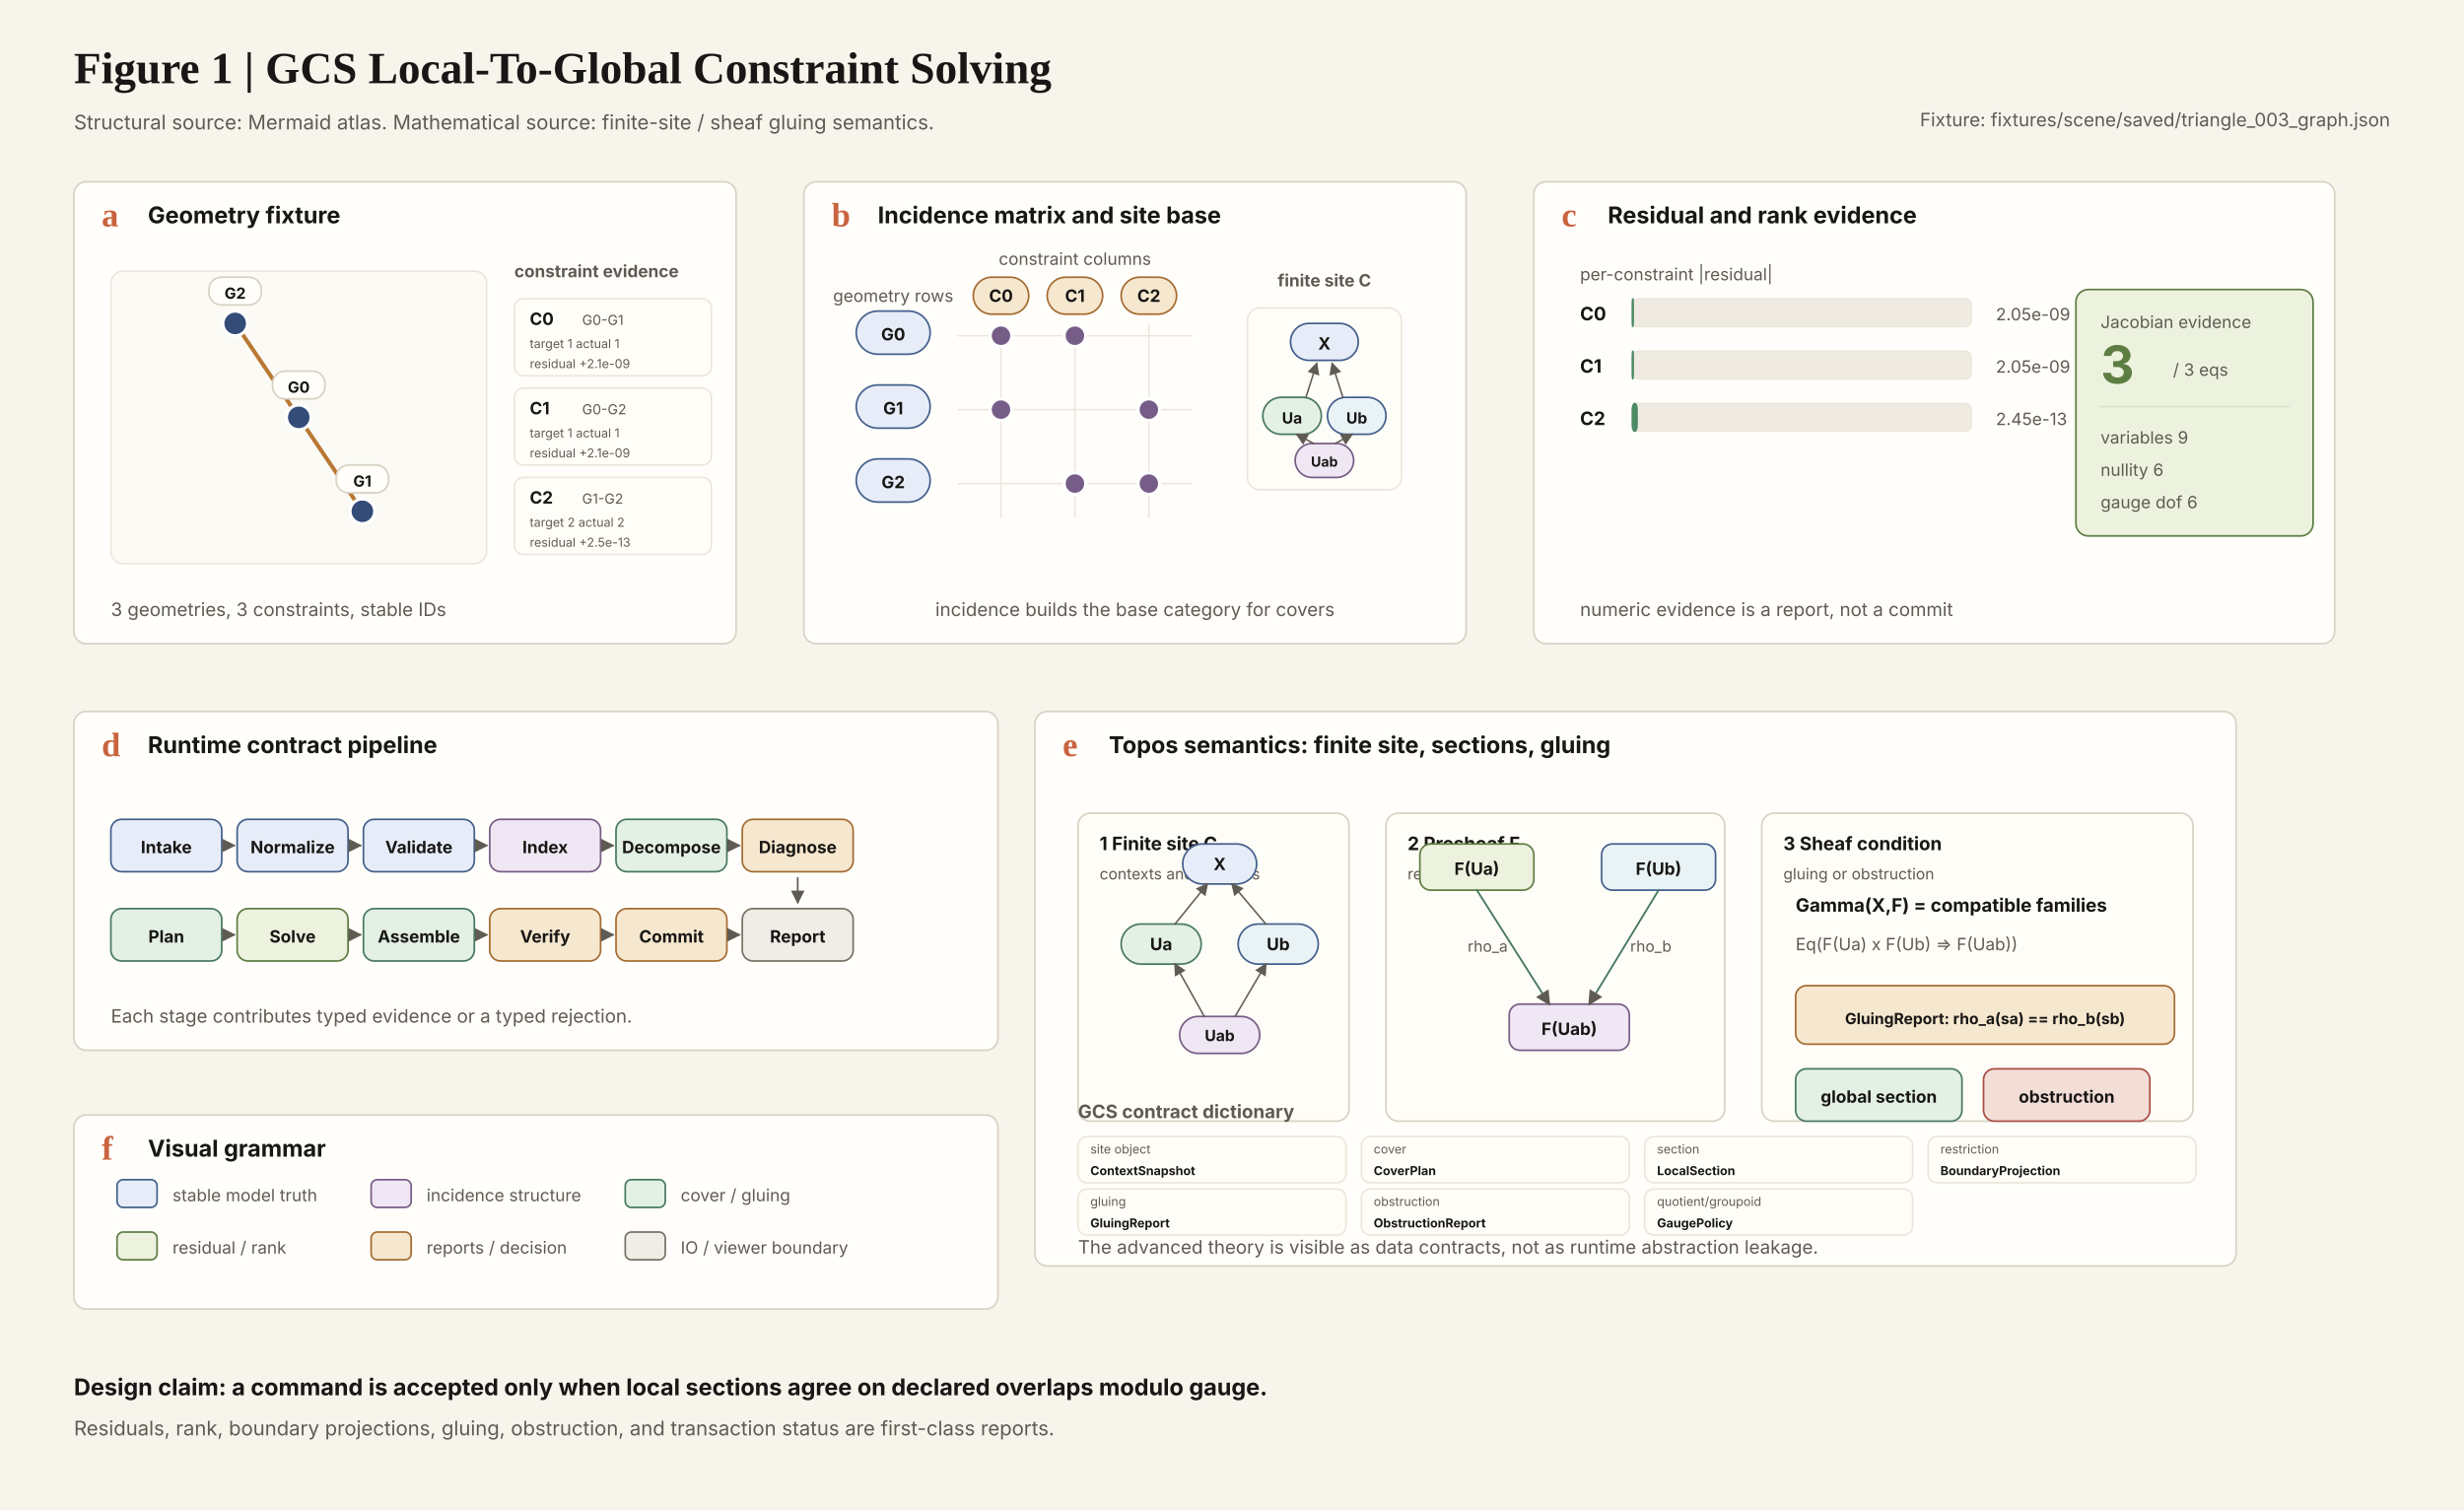
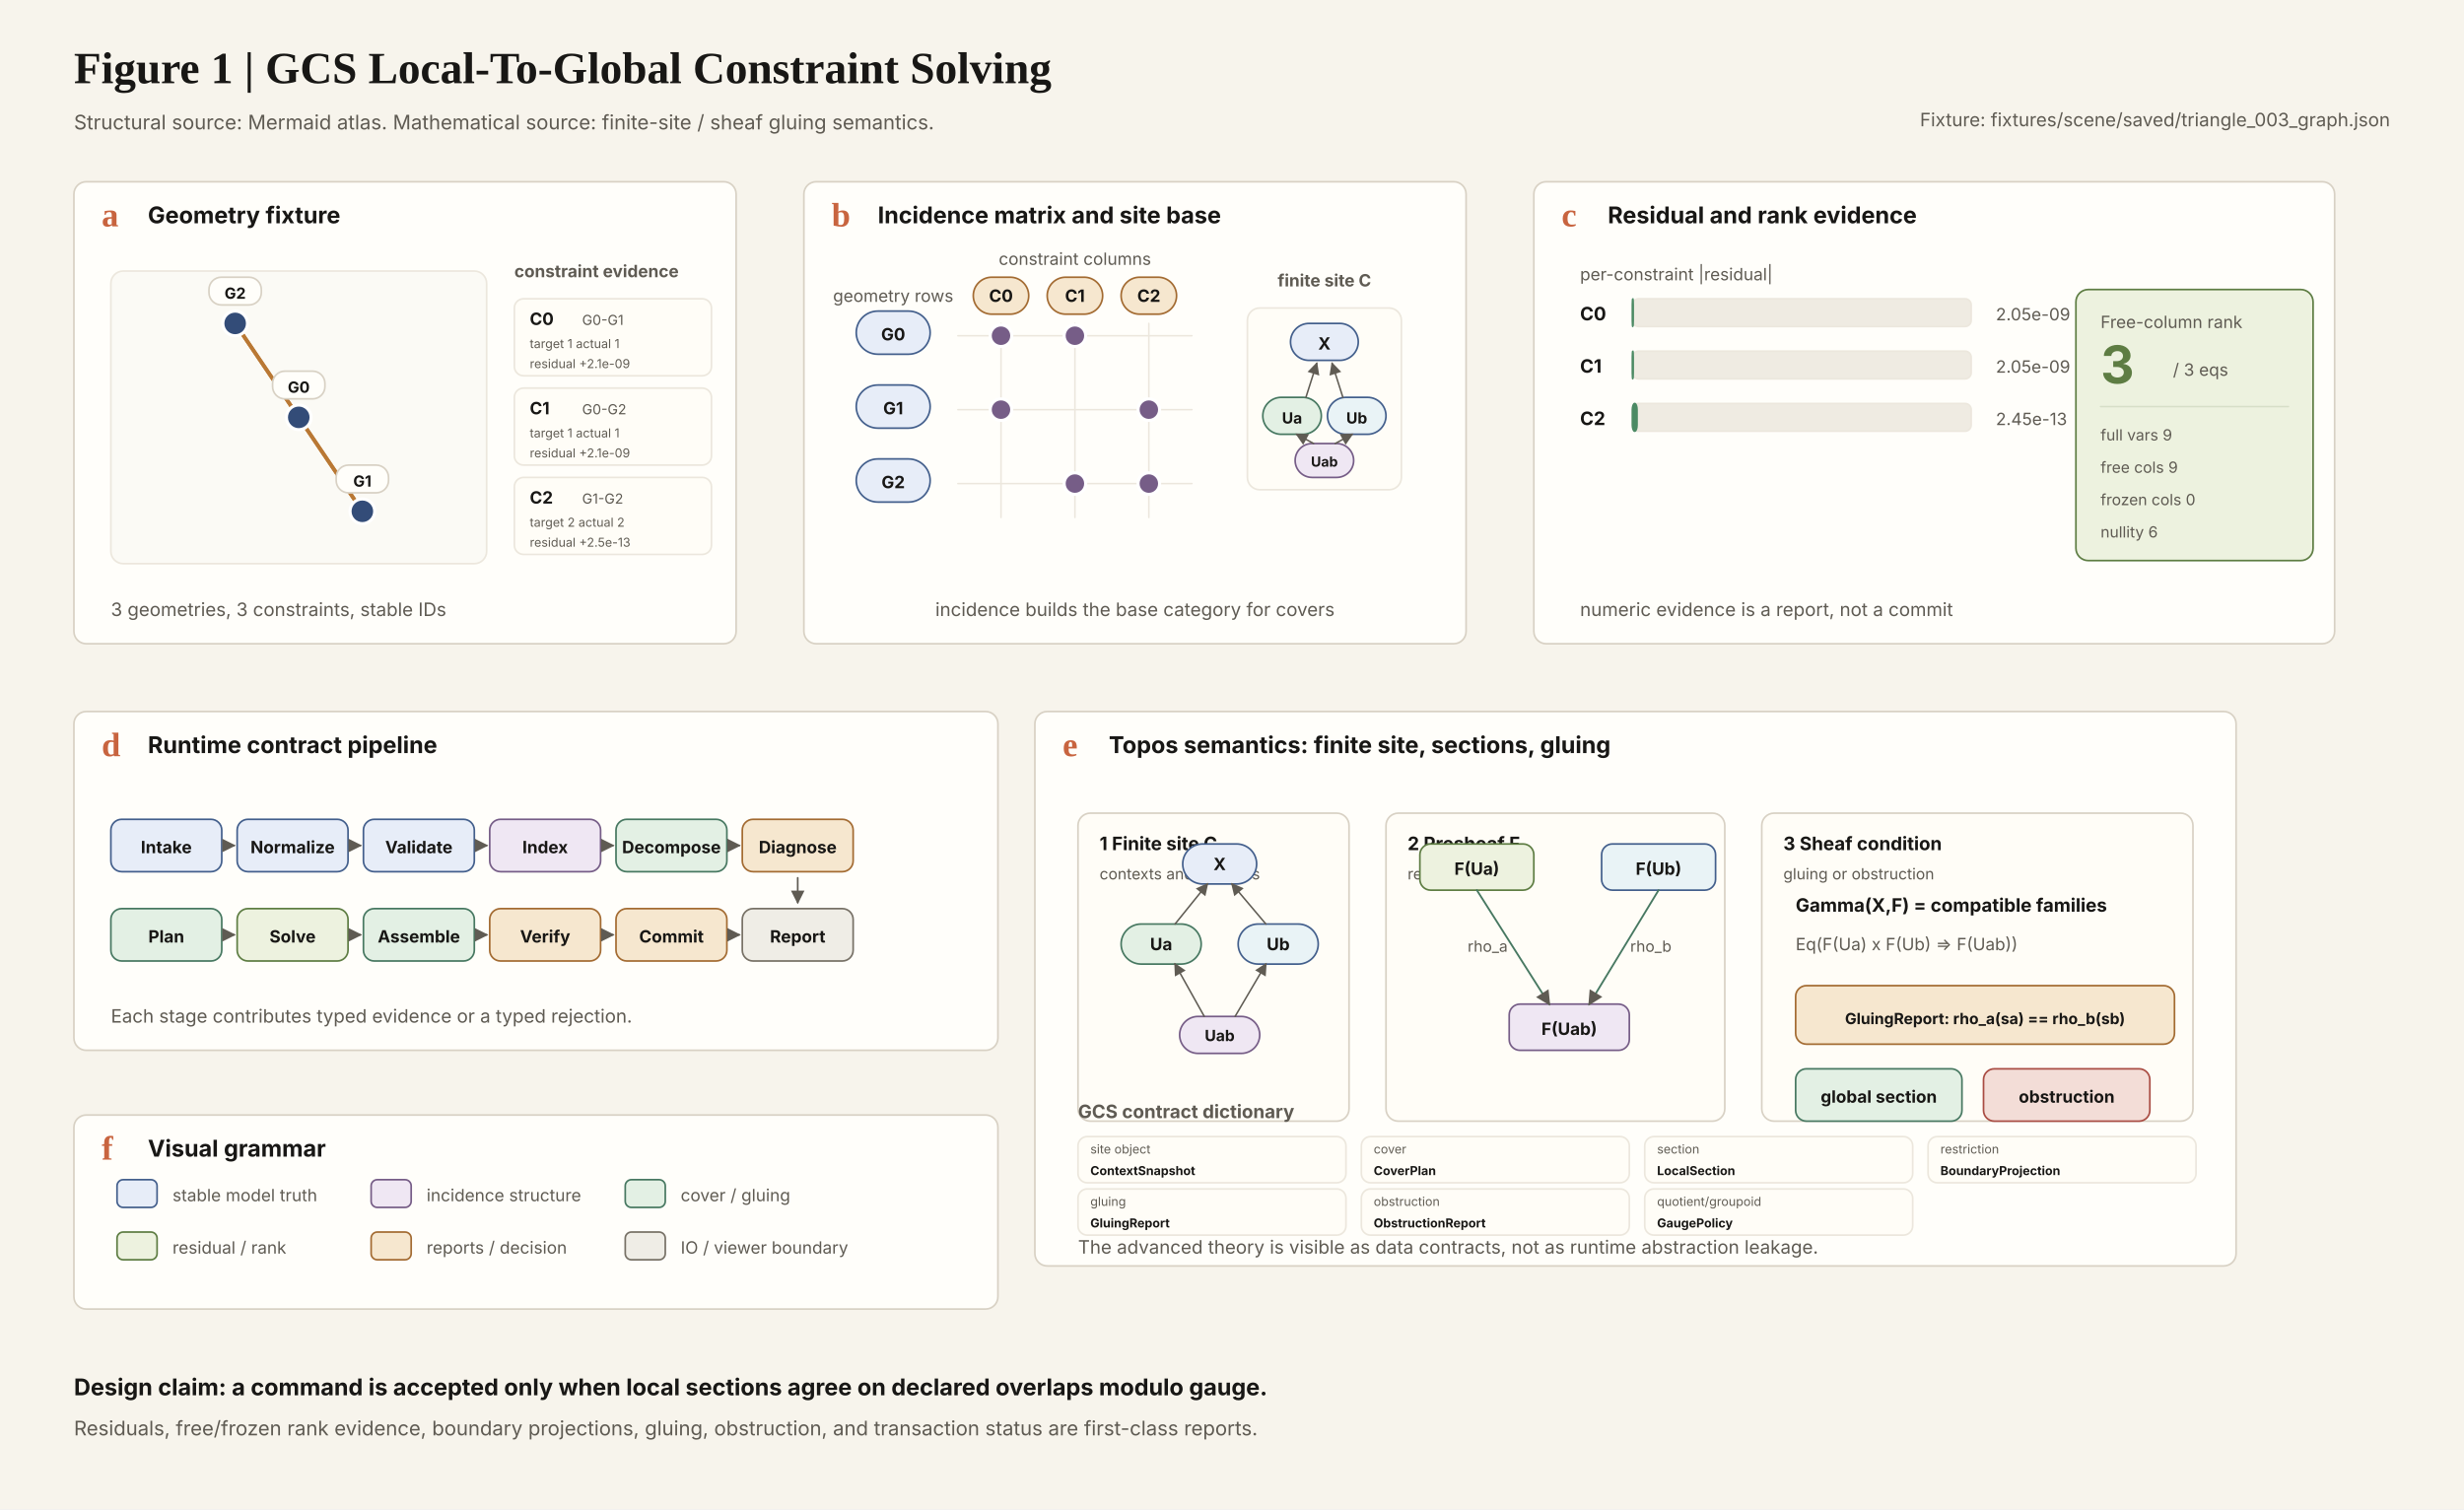
<svg xmlns="http://www.w3.org/2000/svg" width="1600" height="980" viewBox="0 0 1600 980" role="img" aria-labelledby="title">
  <defs>
    <marker id="arrow" markerWidth="8" markerHeight="8" refX="7" refY="4" orient="auto" markerUnits="strokeWidth">
      <path d="M0,0 L8,4 L0,8 Z" fill="#5f5b53" />
    </marker>
  </defs>
  <rect id="figure1-background" x="0" y="0" width="1600" height="980" fill="#f7f4ec" />
  <text x="48.0" y="54.0" font-family="Anthropic Serif, Georgia, Cambria, Times New Roman, serif" font-size="29" font-weight="650" fill="#181715" text-anchor="start">Figure 1 | GCS Local-To-Global Constraint Solving</text>
  <text x="48.0" y="84.0" font-family="Anthropic Sans, Inter, Segoe UI, Arial, sans-serif" font-size="13" font-weight="400" fill="#5f5b53" text-anchor="start">Structural source: Mermaid atlas. Mathematical source: finite-site / sheaf gluing semantics.</text>
  <text x="1552.0" y="82.0" font-family="Anthropic Sans, Inter, Segoe UI, Arial, sans-serif" font-size="12" font-weight="400" fill="#5f5b53" text-anchor="end">Fixture: fixtures/scene/saved/triangle_003_graph.json</text>
  <g id="figure1-panel-a" data-layout-key="final.panels.geometry" transform="translate(48.0 118.0)">
    <rect id="panel-a-frame" x="0.0" y="0.0" width="430.0" height="300.0" rx="8.0" fill="#fffefa" stroke="#d8d1c4" stroke-width="1.1" />
    <text x="18.0" y="29.0" font-family="Anthropic Serif, Georgia, Cambria, Times New Roman, serif" font-size="22" font-weight="700" fill="#c8643f" text-anchor="start">a</text>
    <text x="48.0" y="27.0" font-family="Anthropic Sans, Inter, Segoe UI, Arial, sans-serif" font-size="15" font-weight="650" fill="#181715" text-anchor="start">Geometry fixture</text>
    <rect id="panel-a-geometry-plot" data-layout-key="panels.geometry.plot" x="24.0" y="58.0" width="244.0" height="190.0" rx="8.0" fill="#fbfaf5" stroke="#ece7dd" stroke-width="1.1" />
    <line x1="146.0" y1="153.0" x2="187.3" y2="214.0" stroke="#b97834" stroke-width="2.4" stroke-linecap="round" />
    <line x1="146.0" y1="153.0" x2="104.7" y2="92.0" stroke="#b97834" stroke-width="2.4" stroke-linecap="round" />
    <line x1="187.3" y1="214.0" x2="104.7" y2="92.0" stroke="#b97834" stroke-width="2.4" stroke-linecap="round" />
    <circle cx="146.0" cy="153.0" r="8.0" fill="#334c78" stroke="#ffffff" stroke-width="2" />
    <rect x="129.0" y="123.0" width="34.0" height="18.0" rx="8.0" fill="#fffefa" stroke="#d8d1c4" stroke-width="1.1" />
    <text x="146.0" y="137.0" font-family="Anthropic Sans, Inter, Segoe UI, Arial, sans-serif" font-size="10" font-weight="650" fill="#181715" text-anchor="middle">G0</text>
    <circle cx="187.3" cy="214.0" r="8.0" fill="#334c78" stroke="#ffffff" stroke-width="2" />
    <rect x="170.3" y="184.0" width="34.0" height="18.0" rx="8.0" fill="#fffefa" stroke="#d8d1c4" stroke-width="1.1" />
    <text x="187.3" y="198.0" font-family="Anthropic Sans, Inter, Segoe UI, Arial, sans-serif" font-size="10" font-weight="650" fill="#181715" text-anchor="middle">G1</text>
    <circle cx="104.7" cy="92.0" r="8.0" fill="#334c78" stroke="#ffffff" stroke-width="2" />
    <rect x="87.7" y="62.0" width="34.0" height="18.0" rx="8.0" fill="#fffefa" stroke="#d8d1c4" stroke-width="1.1" />
    <text x="104.7" y="76.0" font-family="Anthropic Sans, Inter, Segoe UI, Arial, sans-serif" font-size="10" font-weight="650" fill="#181715" text-anchor="middle">G2</text>
    <text x="286.0" y="62.0" font-family="Anthropic Sans, Inter, Segoe UI, Arial, sans-serif" font-size="11" font-weight="650" fill="#5f5b53" text-anchor="start">constraint evidence</text>
    <rect id="panel-a-evidence-card-0" data-layout-key="panels.geometry.evidence_card" x="286.0" y="76.0" width="128.0" height="50.0" rx="6.0" fill="#fffdf7" stroke="#ece7dd" stroke-width="1.1" />
    <text x="296.0" y="93.0" font-family="Anthropic Sans, Inter, Segoe UI, Arial, sans-serif" font-size="11" font-weight="650" fill="#181715" text-anchor="start">C0</text>
    <text x="330.0" y="93.0" font-family="Anthropic Sans, Inter, Segoe UI, Arial, sans-serif" font-size="9" font-weight="400" fill="#5f5b53" text-anchor="start">G0-G1</text>
    <text x="296.0" y="108.0" font-family="Anthropic Sans, Inter, Segoe UI, Arial, sans-serif" font-size="8" font-weight="400" fill="#5f5b53" text-anchor="start">target 1  actual 1</text>
    <text x="296.0" y="121.0" font-family="Anthropic Sans, Inter, Segoe UI, Arial, sans-serif" font-size="8" font-weight="400" fill="#5f5b53" text-anchor="start">residual +2.1e-09</text>
    <rect id="panel-a-evidence-card-1" x="286.0" y="134.0" width="128.0" height="50.0" rx="6.0" fill="#fffdf7" stroke="#ece7dd" stroke-width="1.1" />
    <text x="296.0" y="151.0" font-family="Anthropic Sans, Inter, Segoe UI, Arial, sans-serif" font-size="11" font-weight="650" fill="#181715" text-anchor="start">C1</text>
    <text x="330.0" y="151.0" font-family="Anthropic Sans, Inter, Segoe UI, Arial, sans-serif" font-size="9" font-weight="400" fill="#5f5b53" text-anchor="start">G0-G2</text>
    <text x="296.0" y="166.0" font-family="Anthropic Sans, Inter, Segoe UI, Arial, sans-serif" font-size="8" font-weight="400" fill="#5f5b53" text-anchor="start">target 1  actual 1</text>
    <text x="296.0" y="179.0" font-family="Anthropic Sans, Inter, Segoe UI, Arial, sans-serif" font-size="8" font-weight="400" fill="#5f5b53" text-anchor="start">residual +2.1e-09</text>
    <rect id="panel-a-evidence-card-2" x="286.0" y="192.0" width="128.0" height="50.0" rx="6.0" fill="#fffdf7" stroke="#ece7dd" stroke-width="1.1" />
    <text x="296.0" y="209.0" font-family="Anthropic Sans, Inter, Segoe UI, Arial, sans-serif" font-size="11" font-weight="650" fill="#181715" text-anchor="start">C2</text>
    <text x="330.0" y="209.0" font-family="Anthropic Sans, Inter, Segoe UI, Arial, sans-serif" font-size="9" font-weight="400" fill="#5f5b53" text-anchor="start">G1-G2</text>
    <text x="296.0" y="224.0" font-family="Anthropic Sans, Inter, Segoe UI, Arial, sans-serif" font-size="8" font-weight="400" fill="#5f5b53" text-anchor="start">target 2  actual 2</text>
    <text x="296.0" y="237.0" font-family="Anthropic Sans, Inter, Segoe UI, Arial, sans-serif" font-size="8" font-weight="400" fill="#5f5b53" text-anchor="start">residual +2.5e-13</text>
    <text x="24.0" y="282.0" font-family="Anthropic Sans, Inter, Segoe UI, Arial, sans-serif" font-size="12" font-weight="400" fill="#5f5b53" text-anchor="start">3 geometries, 3 constraints, stable IDs</text>
  </g>
  <g id="figure1-panel-b" data-layout-key="final.panels.incidence" transform="translate(522.0 118.0)">
    <rect id="panel-b-frame" x="0.0" y="0.0" width="430.0" height="300.0" rx="8.0" fill="#fffefa" stroke="#d8d1c4" stroke-width="1.1" />
    <text x="18.0" y="29.0" font-family="Anthropic Serif, Georgia, Cambria, Times New Roman, serif" font-size="22" font-weight="700" fill="#c8643f" text-anchor="start">b</text>
    <text x="48.0" y="27.0" font-family="Anthropic Sans, Inter, Segoe UI, Arial, sans-serif" font-size="15" font-weight="650" fill="#181715" text-anchor="start">Incidence matrix and site base</text>
    <text x="176.0" y="54.0" font-family="Anthropic Sans, Inter, Segoe UI, Arial, sans-serif" font-size="11" font-weight="400" fill="#5f5b53" text-anchor="middle">constraint columns</text>
    <text x="58.0" y="78.0" font-family="Anthropic Sans, Inter, Segoe UI, Arial, sans-serif" font-size="11" font-weight="400" fill="#5f5b53" text-anchor="middle">geometry rows</text>
    <rect x="110.0" y="62.0" width="36.0" height="24.0" rx="12.0" fill="#f6e7cf" stroke="#a36b32" stroke-width="1.1" />
    <text x="128.0" y="78.0" font-family="Anthropic Sans, Inter, Segoe UI, Arial, sans-serif" font-size="11" font-weight="650" fill="#181715" text-anchor="middle">C0</text>
    <rect x="158.0" y="62.0" width="36.0" height="24.0" rx="12.0" fill="#f6e7cf" stroke="#a36b32" stroke-width="1.1" />
    <text x="176.0" y="78.0" font-family="Anthropic Sans, Inter, Segoe UI, Arial, sans-serif" font-size="11" font-weight="650" fill="#181715" text-anchor="middle">C1</text>
    <rect x="206.0" y="62.0" width="36.0" height="24.0" rx="12.0" fill="#f6e7cf" stroke="#a36b32" stroke-width="1.1" />
    <text x="224.0" y="78.0" font-family="Anthropic Sans, Inter, Segoe UI, Arial, sans-serif" font-size="11" font-weight="650" fill="#181715" text-anchor="middle">C2</text>
    <rect x="34.0" y="84.0" width="48.0" height="28.0" rx="14.0" fill="#e7edf8" stroke="#435f8c" stroke-width="1.1" />
    <text x="58.0" y="103.0" font-family="Anthropic Sans, Inter, Segoe UI, Arial, sans-serif" font-size="11" font-weight="650" fill="#181715" text-anchor="middle">G0</text>
    <line x1="100.0" y1="100.0" x2="252.0" y2="100.0" stroke="#ece7dd" stroke-width="1.0" stroke-linecap="round" />
    <rect x="34.0" y="132.0" width="48.0" height="28.0" rx="14.0" fill="#e7edf8" stroke="#435f8c" stroke-width="1.1" />
    <text x="58.0" y="151.0" font-family="Anthropic Sans, Inter, Segoe UI, Arial, sans-serif" font-size="11" font-weight="650" fill="#181715" text-anchor="middle">G1</text>
    <line x1="100.0" y1="148.0" x2="252.0" y2="148.0" stroke="#ece7dd" stroke-width="1.0" stroke-linecap="round" />
    <rect x="34.0" y="180.0" width="48.0" height="28.0" rx="14.0" fill="#e7edf8" stroke="#435f8c" stroke-width="1.1" />
    <text x="58.0" y="199.0" font-family="Anthropic Sans, Inter, Segoe UI, Arial, sans-serif" font-size="11" font-weight="650" fill="#181715" text-anchor="middle">G2</text>
    <line x1="100.0" y1="196.0" x2="252.0" y2="196.0" stroke="#ece7dd" stroke-width="1.0" stroke-linecap="round" />
    <line x1="128.0" y1="92.0" x2="128.0" y2="218.0" stroke="#ece7dd" stroke-width="1.0" stroke-linecap="round" />
    <circle cx="128.0" cy="100.0" r="7.0" fill="#765d87" stroke="#ffffff" stroke-width="2" />
    <circle cx="128.0" cy="148.0" r="7.0" fill="#765d87" stroke="#ffffff" stroke-width="2" />
    <line x1="176.0" y1="92.0" x2="176.0" y2="218.0" stroke="#ece7dd" stroke-width="1.0" stroke-linecap="round" />
    <circle cx="176.0" cy="100.0" r="7.0" fill="#765d87" stroke="#ffffff" stroke-width="2" />
    <circle cx="176.0" cy="196.0" r="7.0" fill="#765d87" stroke="#ffffff" stroke-width="2" />
    <line x1="224.0" y1="92.0" x2="224.0" y2="218.0" stroke="#ece7dd" stroke-width="1.0" stroke-linecap="round" />
    <circle cx="224.0" cy="148.0" r="7.0" fill="#765d87" stroke="#ffffff" stroke-width="2" />
    <circle cx="224.0" cy="196.0" r="7.0" fill="#765d87" stroke="#ffffff" stroke-width="2" />
    <text x="338.0" y="68.0" font-family="Anthropic Sans, Inter, Segoe UI, Arial, sans-serif" font-size="11" font-weight="650" fill="#5f5b53" text-anchor="middle">finite site C</text>
    <rect id="panel-b-finite-site" data-layout-key="panels.incidence.site" x="288.0" y="82.0" width="100.0" height="118.0" rx="8.0" fill="#fffdf7" stroke="#ece7dd" stroke-width="1.1" />
    <rect x="316.0" y="92.0" width="44.0" height="24.0" rx="12.0" fill="#e7edf8" stroke="#435f8c" stroke-width="1.1" />
    <text x="338.0" y="109.0" font-family="Anthropic Sans, Inter, Segoe UI, Arial, sans-serif" font-size="11" font-weight="650" fill="#181715" text-anchor="middle">X</text>
    <rect x="298.0" y="140.0" width="38.0" height="24.0" rx="12.0" fill="#e3f0e4" stroke="#477861" stroke-width="1.1" />
    <text x="317.0" y="157.0" font-family="Anthropic Sans, Inter, Segoe UI, Arial, sans-serif" font-size="10" font-weight="650" fill="#181715" text-anchor="middle">Ua</text>
    <rect x="340.0" y="140.0" width="38.0" height="24.0" rx="12.0" fill="#e9f3f6" stroke="#435f8c" stroke-width="1.1" />
    <text x="359.0" y="157.0" font-family="Anthropic Sans, Inter, Segoe UI, Arial, sans-serif" font-size="10" font-weight="650" fill="#181715" text-anchor="middle">Ub</text>
    <rect x="319.0" y="170.0" width="38.0" height="22.0" rx="11.0" fill="#efe7f3" stroke="#765d87" stroke-width="1.1" />
    <text x="338.0" y="185.0" font-family="Anthropic Sans, Inter, Segoe UI, Arial, sans-serif" font-size="9" font-weight="650" fill="#181715" text-anchor="middle">Uab</text>
    <line x1="326.0" y1="140.0" x2="333.0" y2="118.0" stroke="#5f5b53" stroke-width="1.0" stroke-linecap="round" marker-end="url(#arrow)" />
    <line x1="350.0" y1="140.0" x2="343.0" y2="118.0" stroke="#5f5b53" stroke-width="1.0" stroke-linecap="round" marker-end="url(#arrow)" />
    <line x1="331.0" y1="170.0" x2="320.0" y2="164.0" stroke="#5f5b53" stroke-width="1.0" stroke-linecap="round" marker-end="url(#arrow)" />
    <line x1="345.0" y1="170.0" x2="356.0" y2="164.0" stroke="#5f5b53" stroke-width="1.0" stroke-linecap="round" marker-end="url(#arrow)" />
    <text x="215.0" y="282.0" font-family="Anthropic Sans, Inter, Segoe UI, Arial, sans-serif" font-size="12" font-weight="400" fill="#5f5b53" text-anchor="middle">incidence builds the base category for covers</text>
  </g>
  <g id="figure1-panel-c" data-layout-key="final.panels.evidence" transform="translate(996.0 118.0)">
    <rect id="panel-c-frame" x="0.0" y="0.0" width="520.0" height="300.0" rx="8.0" fill="#fffefa" stroke="#d8d1c4" stroke-width="1.1" />
    <text x="18.0" y="29.0" font-family="Anthropic Serif, Georgia, Cambria, Times New Roman, serif" font-size="22" font-weight="700" fill="#c8643f" text-anchor="start">c</text>
    <text x="48.0" y="27.0" font-family="Anthropic Sans, Inter, Segoe UI, Arial, sans-serif" font-size="15" font-weight="650" fill="#181715" text-anchor="start">Residual and rank evidence</text>
    <text x="30.0" y="64.0" font-family="Anthropic Sans, Inter, Segoe UI, Arial, sans-serif" font-size="11" font-weight="400" fill="#5f5b53" text-anchor="start">per-constraint |residual|</text>
    <text x="30.0" y="90.0" font-family="Anthropic Sans, Inter, Segoe UI, Arial, sans-serif" font-size="12" font-weight="650" fill="#181715" text-anchor="start">C0</text>
    <rect id="panel-c-residual-track-0" x="64.0" y="76.0" width="220.0" height="18.0" rx="4.0" fill="#efebe2" stroke="#ece7dd" stroke-width="1.1" />
    <rect x="64.0" y="76.0" width="0.5" height="18.0" rx="4.0" fill="#4b8a64" stroke="#4b8a64" stroke-width="1.1" />
    <text x="300.0" y="90.0" font-family="Anthropic Sans, Inter, Segoe UI, Arial, sans-serif" font-size="11" font-weight="400" fill="#5f5b53" text-anchor="start">2.05e-09</text>
    <text x="30.0" y="124.0" font-family="Anthropic Sans, Inter, Segoe UI, Arial, sans-serif" font-size="12" font-weight="650" fill="#181715" text-anchor="start">C1</text>
    <rect id="panel-c-residual-track-1" x="64.0" y="110.0" width="220.0" height="18.0" rx="4.0" fill="#efebe2" stroke="#ece7dd" stroke-width="1.1" />
    <rect x="64.0" y="110.0" width="0.5" height="18.0" rx="4.0" fill="#4b8a64" stroke="#4b8a64" stroke-width="1.1" />
    <text x="300.0" y="124.0" font-family="Anthropic Sans, Inter, Segoe UI, Arial, sans-serif" font-size="11" font-weight="400" fill="#5f5b53" text-anchor="start">2.05e-09</text>
    <text x="30.0" y="158.0" font-family="Anthropic Sans, Inter, Segoe UI, Arial, sans-serif" font-size="12" font-weight="650" fill="#181715" text-anchor="start">C2</text>
    <rect id="panel-c-residual-track-2" x="64.0" y="144.0" width="220.0" height="18.0" rx="4.0" fill="#efebe2" stroke="#ece7dd" stroke-width="1.1" />
    <rect x="64.0" y="144.0" width="3.0" height="18.0" rx="4.0" fill="#4b8a64" stroke="#4b8a64" stroke-width="1.1" />
    <text x="300.0" y="158.0" font-family="Anthropic Sans, Inter, Segoe UI, Arial, sans-serif" font-size="11" font-weight="400" fill="#5f5b53" text-anchor="start">2.45e-13</text>
-     <rect id="panel-c-rank-card" data-layout-key="panels.evidence.rank_card" x="352.0" y="70.0" width="154.0" height="160.0" rx="8.0" fill="#edf2df" stroke="#5e7d43" stroke-width="1.1" />
-     <text x="368.0" y="95.0" font-family="Anthropic Sans, Inter, Segoe UI, Arial, sans-serif" font-size="11" font-weight="400" fill="#5f5b53" text-anchor="start">Jacobian evidence</text>
+     <rect id="panel-c-rank-card" data-layout-key="panels.evidence.rank_card" x="352.0" y="70.0" width="154.0" height="176.0" rx="8.0" fill="#edf2df" stroke="#5e7d43" stroke-width="1.1" />
+     <text x="368.0" y="95.0" font-family="Anthropic Sans, Inter, Segoe UI, Arial, sans-serif" font-size="11" font-weight="400" fill="#5f5b53" text-anchor="start">Free-column rank</text>
    <text x="368.0" y="131.0" font-family="Anthropic Sans, Inter, Segoe UI, Arial, sans-serif" font-size="34" font-weight="700" fill="#5e7d43" text-anchor="start">3</text>
    <text x="415.0" y="126.0" font-family="Anthropic Sans, Inter, Segoe UI, Arial, sans-serif" font-size="11" font-weight="400" fill="#5f5b53" text-anchor="start">/ 3 eqs</text>
    <line x1="368.0" y1="146.0" x2="490.0" y2="146.0" stroke="#d7dfc8" stroke-width="1.0" stroke-linecap="round" />
-     <text x="368.0" y="170.0" font-family="Anthropic Sans, Inter, Segoe UI, Arial, sans-serif" font-size="11" font-weight="400" fill="#5f5b53" text-anchor="start">variables 9</text>
-     <text x="368.0" y="191.0" font-family="Anthropic Sans, Inter, Segoe UI, Arial, sans-serif" font-size="11" font-weight="400" fill="#5f5b53" text-anchor="start">nullity 6</text>
-     <text x="368.0" y="212.0" font-family="Anthropic Sans, Inter, Segoe UI, Arial, sans-serif" font-size="11" font-weight="400" fill="#5f5b53" text-anchor="start">gauge dof 6</text>
+     <text x="368.0" y="168.0" font-family="Anthropic Sans, Inter, Segoe UI, Arial, sans-serif" font-size="10" font-weight="400" fill="#5f5b53" text-anchor="start">full vars 9</text>
+     <text x="368.0" y="189.0" font-family="Anthropic Sans, Inter, Segoe UI, Arial, sans-serif" font-size="10" font-weight="400" fill="#5f5b53" text-anchor="start">free cols 9</text>
+     <text x="368.0" y="210.0" font-family="Anthropic Sans, Inter, Segoe UI, Arial, sans-serif" font-size="10" font-weight="400" fill="#5f5b53" text-anchor="start">frozen cols 0</text>
+     <text x="368.0" y="231.0" font-family="Anthropic Sans, Inter, Segoe UI, Arial, sans-serif" font-size="10" font-weight="400" fill="#5f5b53" text-anchor="start">nullity 6</text>
    <text x="30.0" y="282.0" font-family="Anthropic Sans, Inter, Segoe UI, Arial, sans-serif" font-size="12" font-weight="400" fill="#5f5b53" text-anchor="start">numeric evidence is a report, not a commit</text>
  </g>
  <g id="figure1-panel-d" data-layout-key="final.panels.pipeline" transform="translate(48.0 462.0)">
    <rect id="panel-d-frame" x="0.0" y="0.0" width="600.0" height="220.0" rx="8.0" fill="#fffefa" stroke="#d8d1c4" stroke-width="1.1" />
    <text x="18.0" y="29.0" font-family="Anthropic Serif, Georgia, Cambria, Times New Roman, serif" font-size="22" font-weight="700" fill="#c8643f" text-anchor="start">d</text>
    <text x="48.0" y="27.0" font-family="Anthropic Sans, Inter, Segoe UI, Arial, sans-serif" font-size="15" font-weight="650" fill="#181715" text-anchor="start">Runtime contract pipeline</text>
    <rect x="24.0" y="70.0" width="72.0" height="34.0" rx="7.0" fill="#e7edf8" stroke="#435f8c" stroke-width="1.1" />
    <text x="60.0" y="92.0" font-family="Anthropic Sans, Inter, Segoe UI, Arial, sans-serif" font-size="11" font-weight="650" fill="#181715" text-anchor="middle">Intake</text>
    <line x1="98.0" y1="87.0" x2="104.0" y2="87.0" stroke="#5f5b53" stroke-width="1.1" stroke-linecap="round" marker-end="url(#arrow)" />
    <rect x="106.0" y="70.0" width="72.0" height="34.0" rx="7.0" fill="#e7edf8" stroke="#435f8c" stroke-width="1.1" />
    <text x="142.0" y="92.0" font-family="Anthropic Sans, Inter, Segoe UI, Arial, sans-serif" font-size="11" font-weight="650" fill="#181715" text-anchor="middle">Normalize</text>
    <line x1="180.0" y1="87.0" x2="186.0" y2="87.0" stroke="#5f5b53" stroke-width="1.1" stroke-linecap="round" marker-end="url(#arrow)" />
    <rect x="188.0" y="70.0" width="72.0" height="34.0" rx="7.0" fill="#e7edf8" stroke="#435f8c" stroke-width="1.1" />
    <text x="224.0" y="92.0" font-family="Anthropic Sans, Inter, Segoe UI, Arial, sans-serif" font-size="11" font-weight="650" fill="#181715" text-anchor="middle">Validate</text>
    <line x1="262.0" y1="87.0" x2="268.0" y2="87.0" stroke="#5f5b53" stroke-width="1.1" stroke-linecap="round" marker-end="url(#arrow)" />
    <rect x="270.0" y="70.0" width="72.0" height="34.0" rx="7.0" fill="#efe7f3" stroke="#765d87" stroke-width="1.1" />
    <text x="306.0" y="92.0" font-family="Anthropic Sans, Inter, Segoe UI, Arial, sans-serif" font-size="11" font-weight="650" fill="#181715" text-anchor="middle">Index</text>
    <line x1="344.0" y1="87.0" x2="350.0" y2="87.0" stroke="#5f5b53" stroke-width="1.1" stroke-linecap="round" marker-end="url(#arrow)" />
    <rect x="352.0" y="70.0" width="72.0" height="34.0" rx="7.0" fill="#e3f0e4" stroke="#477861" stroke-width="1.1" />
    <text x="388.0" y="92.0" font-family="Anthropic Sans, Inter, Segoe UI, Arial, sans-serif" font-size="11" font-weight="650" fill="#181715" text-anchor="middle">Decompose</text>
    <line x1="426.0" y1="87.0" x2="432.0" y2="87.0" stroke="#5f5b53" stroke-width="1.1" stroke-linecap="round" marker-end="url(#arrow)" />
    <rect x="434.0" y="70.0" width="72.0" height="34.0" rx="7.0" fill="#f6e7cf" stroke="#a36b32" stroke-width="1.1" />
    <text x="470.0" y="92.0" font-family="Anthropic Sans, Inter, Segoe UI, Arial, sans-serif" font-size="11" font-weight="650" fill="#181715" text-anchor="middle">Diagnose</text>
    <line x1="470.0" y1="108.0" x2="470.0" y2="124.0" stroke="#5f5b53" stroke-width="1.1" stroke-linecap="round" marker-end="url(#arrow)" />
    <rect x="24.0" y="128.0" width="72.0" height="34.0" rx="7.0" fill="#e3f0e4" stroke="#477861" stroke-width="1.1" />
    <text x="60.0" y="150.0" font-family="Anthropic Sans, Inter, Segoe UI, Arial, sans-serif" font-size="11" font-weight="650" fill="#181715" text-anchor="middle">Plan</text>
    <line x1="98.0" y1="145.0" x2="104.0" y2="145.0" stroke="#5f5b53" stroke-width="1.1" stroke-linecap="round" marker-end="url(#arrow)" />
    <rect x="106.0" y="128.0" width="72.0" height="34.0" rx="7.0" fill="#edf2df" stroke="#5e7d43" stroke-width="1.1" />
    <text x="142.0" y="150.0" font-family="Anthropic Sans, Inter, Segoe UI, Arial, sans-serif" font-size="11" font-weight="650" fill="#181715" text-anchor="middle">Solve</text>
    <line x1="180.0" y1="145.0" x2="186.0" y2="145.0" stroke="#5f5b53" stroke-width="1.1" stroke-linecap="round" marker-end="url(#arrow)" />
    <rect x="188.0" y="128.0" width="72.0" height="34.0" rx="7.0" fill="#e3f0e4" stroke="#477861" stroke-width="1.1" />
    <text x="224.0" y="150.0" font-family="Anthropic Sans, Inter, Segoe UI, Arial, sans-serif" font-size="11" font-weight="650" fill="#181715" text-anchor="middle">Assemble</text>
    <line x1="262.0" y1="145.0" x2="268.0" y2="145.0" stroke="#5f5b53" stroke-width="1.1" stroke-linecap="round" marker-end="url(#arrow)" />
    <rect x="270.0" y="128.0" width="72.0" height="34.0" rx="7.0" fill="#f6e7cf" stroke="#a36b32" stroke-width="1.1" />
    <text x="306.0" y="150.0" font-family="Anthropic Sans, Inter, Segoe UI, Arial, sans-serif" font-size="11" font-weight="650" fill="#181715" text-anchor="middle">Verify</text>
    <line x1="344.0" y1="145.0" x2="350.0" y2="145.0" stroke="#5f5b53" stroke-width="1.1" stroke-linecap="round" marker-end="url(#arrow)" />
    <rect x="352.0" y="128.0" width="72.0" height="34.0" rx="7.0" fill="#f6e7cf" stroke="#a36b32" stroke-width="1.1" />
    <text x="388.0" y="150.0" font-family="Anthropic Sans, Inter, Segoe UI, Arial, sans-serif" font-size="11" font-weight="650" fill="#181715" text-anchor="middle">Commit</text>
    <line x1="426.0" y1="145.0" x2="432.0" y2="145.0" stroke="#5f5b53" stroke-width="1.1" stroke-linecap="round" marker-end="url(#arrow)" />
    <rect x="434.0" y="128.0" width="72.0" height="34.0" rx="7.0" fill="#efede6" stroke="#777166" stroke-width="1.1" />
    <text x="470.0" y="150.0" font-family="Anthropic Sans, Inter, Segoe UI, Arial, sans-serif" font-size="11" font-weight="650" fill="#181715" text-anchor="middle">Report</text>
    <text x="24.0" y="202.0" font-family="Anthropic Sans, Inter, Segoe UI, Arial, sans-serif" font-size="12" font-weight="400" fill="#5f5b53" text-anchor="start">Each stage contributes typed evidence or a typed rejection.</text>
  </g>
  <g id="figure1-panel-e" data-layout-key="final.panels.topos" transform="translate(672.0 462.0)">
    <rect id="panel-e-frame" x="0.0" y="0.0" width="780.0" height="360.0" rx="8.0" fill="#fffefa" stroke="#d8d1c4" stroke-width="1.1" />
    <text x="18.0" y="29.0" font-family="Anthropic Serif, Georgia, Cambria, Times New Roman, serif" font-size="22" font-weight="700" fill="#c8643f" text-anchor="start">e</text>
    <text x="48.0" y="27.0" font-family="Anthropic Sans, Inter, Segoe UI, Arial, sans-serif" font-size="15" font-weight="650" fill="#181715" text-anchor="start">Topos semantics: finite site, sections, gluing</text>
    <rect id="panel-e-column-0" data-layout-key="panels.topos.columns.0" x="28.0" y="66.0" width="176.0" height="200.0" rx="8.0" fill="#fffdf7" stroke="#d8d1c4" stroke-width="1.1" />
    <text x="42.0" y="90.0" font-family="Anthropic Sans, Inter, Segoe UI, Arial, sans-serif" font-size="12" font-weight="650" fill="#181715" text-anchor="start">1 Finite site C</text>
    <text x="42.0" y="109.0" font-family="Anthropic Sans, Inter, Segoe UI, Arial, sans-serif" font-size="10" font-weight="400" fill="#5f5b53" text-anchor="start">contexts and overlaps</text>
    <rect id="panel-e-column-1" data-layout-key="panels.topos.columns.1" x="228.0" y="66.0" width="220.0" height="200.0" rx="8.0" fill="#fffdf7" stroke="#d8d1c4" stroke-width="1.1" />
    <text x="242.0" y="90.0" font-family="Anthropic Sans, Inter, Segoe UI, Arial, sans-serif" font-size="12" font-weight="650" fill="#181715" text-anchor="start">2 Presheaf F</text>
    <text x="242.0" y="109.0" font-family="Anthropic Sans, Inter, Segoe UI, Arial, sans-serif" font-size="10" font-weight="400" fill="#5f5b53" text-anchor="start">restriction maps</text>
    <rect id="panel-e-column-2" data-layout-key="panels.topos.columns.2" x="472.0" y="66.0" width="280.0" height="200.0" rx="8.0" fill="#fffdf7" stroke="#d8d1c4" stroke-width="1.1" />
    <text x="486.0" y="90.0" font-family="Anthropic Sans, Inter, Segoe UI, Arial, sans-serif" font-size="12" font-weight="650" fill="#181715" text-anchor="start">3 Sheaf condition</text>
    <text x="486.0" y="109.0" font-family="Anthropic Sans, Inter, Segoe UI, Arial, sans-serif" font-size="10" font-weight="400" fill="#5f5b53" text-anchor="start">gluing or obstruction</text>
    <rect x="96.0" y="86.0" width="48.0" height="26.0" rx="13.0" fill="#e7edf8" stroke="#435f8c" stroke-width="1.1" />
    <text x="120.0" y="103.0" font-family="Anthropic Sans, Inter, Segoe UI, Arial, sans-serif" font-size="11" font-weight="650" fill="#181715" text-anchor="middle">X</text>
    <rect x="56.0" y="138.0" width="52.0" height="26.0" rx="13.0" fill="#e3f0e4" stroke="#477861" stroke-width="1.1" />
    <text x="82.0" y="155.0" font-family="Anthropic Sans, Inter, Segoe UI, Arial, sans-serif" font-size="11" font-weight="650" fill="#181715" text-anchor="middle">Ua</text>
    <rect x="132.0" y="138.0" width="52.0" height="26.0" rx="13.0" fill="#e9f3f6" stroke="#435f8c" stroke-width="1.1" />
    <text x="158.0" y="155.0" font-family="Anthropic Sans, Inter, Segoe UI, Arial, sans-serif" font-size="11" font-weight="650" fill="#181715" text-anchor="middle">Ub</text>
    <rect x="94.0" y="198.0" width="52.0" height="24.0" rx="12.0" fill="#efe7f3" stroke="#765d87" stroke-width="1.1" />
    <text x="120.0" y="214.0" font-family="Anthropic Sans, Inter, Segoe UI, Arial, sans-serif" font-size="10" font-weight="650" fill="#181715" text-anchor="middle">Uab</text>
    <line x1="91.0" y1="138.0" x2="112.0" y2="112.0" stroke="#5f5b53" stroke-width="1.0" stroke-linecap="round" marker-end="url(#arrow)" />
    <line x1="150.0" y1="138.0" x2="128.0" y2="112.0" stroke="#5f5b53" stroke-width="1.0" stroke-linecap="round" marker-end="url(#arrow)" />
    <line x1="110.0" y1="198.0" x2="91.0" y2="164.0" stroke="#5f5b53" stroke-width="1.0" stroke-linecap="round" marker-end="url(#arrow)" />
    <line x1="130.0" y1="198.0" x2="150.0" y2="164.0" stroke="#5f5b53" stroke-width="1.0" stroke-linecap="round" marker-end="url(#arrow)" />
    <rect x="250.0" y="86.0" width="74.0" height="30.0" rx="7.0" fill="#edf2df" stroke="#5e7d43" stroke-width="1.1" />
    <text x="287.0" y="106.0" font-family="Anthropic Sans, Inter, Segoe UI, Arial, sans-serif" font-size="11" font-weight="650" fill="#181715" text-anchor="middle">F(Ua)</text>
    <rect x="368.0" y="86.0" width="74.0" height="30.0" rx="7.0" fill="#e9f3f6" stroke="#435f8c" stroke-width="1.1" />
    <text x="405.0" y="106.0" font-family="Anthropic Sans, Inter, Segoe UI, Arial, sans-serif" font-size="11" font-weight="650" fill="#181715" text-anchor="middle">F(Ub)</text>
    <rect x="308.0" y="190.0" width="78.0" height="30.0" rx="7.0" fill="#efe7f3" stroke="#765d87" stroke-width="1.1" />
    <text x="347.0" y="210.0" font-family="Anthropic Sans, Inter, Segoe UI, Arial, sans-serif" font-size="11" font-weight="650" fill="#181715" text-anchor="middle">F(Uab)</text>
    <line x1="287.0" y1="116.0" x2="334.0" y2="190.0" stroke="#477861" stroke-width="1.2" stroke-linecap="round" marker-end="url(#arrow)" />
    <line x1="405.0" y1="116.0" x2="360.0" y2="190.0" stroke="#477861" stroke-width="1.2" stroke-linecap="round" marker-end="url(#arrow)" />
    <text x="294.0" y="156.0" font-family="Anthropic Sans, Inter, Segoe UI, Arial, sans-serif" font-size="10" font-weight="400" fill="#5f5b53" text-anchor="middle">rho_a</text>
    <text x="400.0" y="156.0" font-family="Anthropic Sans, Inter, Segoe UI, Arial, sans-serif" font-size="10" font-weight="400" fill="#5f5b53" text-anchor="middle">rho_b</text>
    <text x="494.0" y="130.0" font-family="Anthropic Sans, Inter, Segoe UI, Arial, sans-serif" font-size="12" font-weight="650" fill="#181715" text-anchor="start">Gamma(X,F) = compatible families</text>
    <text x="494.0" y="155.0" font-family="Anthropic Sans, Inter, Segoe UI, Arial, sans-serif" font-size="11" font-weight="400" fill="#5f5b53" text-anchor="start">Eq(F(Ua) x F(Ub) =&gt; F(Uab))</text>
    <rect id="panel-e-gluing-report" data-layout-key="panels.topos.gluing_report" x="494.0" y="178.0" width="246.0" height="38.0" rx="7.0" fill="#f6e7cf" stroke="#a36b32" stroke-width="1.1" />
    <text x="617.0" y="203.0" font-family="Anthropic Sans, Inter, Segoe UI, Arial, sans-serif" font-size="10" font-weight="650" fill="#181715" text-anchor="middle">GluingReport: rho_a(sa) == rho_b(sb)</text>
    <rect x="494.0" y="232.0" width="108.0" height="34.0" rx="7.0" fill="#e3f0e4" stroke="#477861" stroke-width="1.1" />
    <text x="548.0" y="254.0" font-family="Anthropic Sans, Inter, Segoe UI, Arial, sans-serif" font-size="11" font-weight="650" fill="#181715" text-anchor="middle">global section</text>
    <rect x="616.0" y="232.0" width="108.0" height="34.0" rx="7.0" fill="#f3ddd7" stroke="#a94c43" stroke-width="1.1" />
    <text x="670.0" y="254.0" font-family="Anthropic Sans, Inter, Segoe UI, Arial, sans-serif" font-size="11" font-weight="650" fill="#181715" text-anchor="middle">obstruction</text>
    <text x="28.0" y="264.0" font-family="Anthropic Sans, Inter, Segoe UI, Arial, sans-serif" font-size="12" font-weight="650" fill="#5f5b53" text-anchor="start">GCS contract dictionary</text>
    <rect id="panel-e-dictionary-pill-0" data-layout-key="panels.topos.dictionary" x="28.0" y="276.0" width="174.0" height="30.0" rx="6.0" fill="#fffdf7" stroke="#ece7dd" stroke-width="1.1" />
    <text x="36.0" y="287.0" font-family="Anthropic Sans, Inter, Segoe UI, Arial, sans-serif" font-size="8" font-weight="400" fill="#5f5b53" text-anchor="start">site object</text>
    <text x="36.0" y="301.0" font-family="Anthropic Sans, Inter, Segoe UI, Arial, sans-serif" font-size="8" font-weight="650" fill="#181715" text-anchor="start">ContextSnapshot</text>
    <rect id="panel-e-dictionary-pill-1" x="212.0" y="276.0" width="174.0" height="30.0" rx="6.0" fill="#fffdf7" stroke="#ece7dd" stroke-width="1.1" />
    <text x="220.0" y="287.0" font-family="Anthropic Sans, Inter, Segoe UI, Arial, sans-serif" font-size="8" font-weight="400" fill="#5f5b53" text-anchor="start">cover</text>
    <text x="220.0" y="301.0" font-family="Anthropic Sans, Inter, Segoe UI, Arial, sans-serif" font-size="8" font-weight="650" fill="#181715" text-anchor="start">CoverPlan</text>
    <rect id="panel-e-dictionary-pill-2" x="396.0" y="276.0" width="174.0" height="30.0" rx="6.0" fill="#fffdf7" stroke="#ece7dd" stroke-width="1.1" />
    <text x="404.0" y="287.0" font-family="Anthropic Sans, Inter, Segoe UI, Arial, sans-serif" font-size="8" font-weight="400" fill="#5f5b53" text-anchor="start">section</text>
    <text x="404.0" y="301.0" font-family="Anthropic Sans, Inter, Segoe UI, Arial, sans-serif" font-size="8" font-weight="650" fill="#181715" text-anchor="start">LocalSection</text>
    <rect id="panel-e-dictionary-pill-3" x="580.0" y="276.0" width="174.0" height="30.0" rx="6.0" fill="#fffdf7" stroke="#ece7dd" stroke-width="1.1" />
    <text x="588.0" y="287.0" font-family="Anthropic Sans, Inter, Segoe UI, Arial, sans-serif" font-size="8" font-weight="400" fill="#5f5b53" text-anchor="start">restriction</text>
    <text x="588.0" y="301.0" font-family="Anthropic Sans, Inter, Segoe UI, Arial, sans-serif" font-size="8" font-weight="650" fill="#181715" text-anchor="start">BoundaryProjection</text>
    <rect id="panel-e-dictionary-pill-4" x="28.0" y="310.0" width="174.0" height="30.0" rx="6.0" fill="#fffdf7" stroke="#ece7dd" stroke-width="1.1" />
    <text x="36.0" y="321.0" font-family="Anthropic Sans, Inter, Segoe UI, Arial, sans-serif" font-size="8" font-weight="400" fill="#5f5b53" text-anchor="start">gluing</text>
    <text x="36.0" y="335.0" font-family="Anthropic Sans, Inter, Segoe UI, Arial, sans-serif" font-size="8" font-weight="650" fill="#181715" text-anchor="start">GluingReport</text>
    <rect id="panel-e-dictionary-pill-5" x="212.0" y="310.0" width="174.0" height="30.0" rx="6.0" fill="#fffdf7" stroke="#ece7dd" stroke-width="1.1" />
    <text x="220.0" y="321.0" font-family="Anthropic Sans, Inter, Segoe UI, Arial, sans-serif" font-size="8" font-weight="400" fill="#5f5b53" text-anchor="start">obstruction</text>
    <text x="220.0" y="335.0" font-family="Anthropic Sans, Inter, Segoe UI, Arial, sans-serif" font-size="8" font-weight="650" fill="#181715" text-anchor="start">ObstructionReport</text>
    <rect id="panel-e-dictionary-pill-6" x="396.0" y="310.0" width="174.0" height="30.0" rx="6.0" fill="#fffdf7" stroke="#ece7dd" stroke-width="1.1" />
    <text x="404.0" y="321.0" font-family="Anthropic Sans, Inter, Segoe UI, Arial, sans-serif" font-size="8" font-weight="400" fill="#5f5b53" text-anchor="start">quotient/groupoid</text>
    <text x="404.0" y="335.0" font-family="Anthropic Sans, Inter, Segoe UI, Arial, sans-serif" font-size="8" font-weight="650" fill="#181715" text-anchor="start">GaugePolicy</text>
    <text x="28.0" y="352.0" font-family="Anthropic Sans, Inter, Segoe UI, Arial, sans-serif" font-size="12" font-weight="400" fill="#5f5b53" text-anchor="start">The advanced theory is visible as data contracts, not as runtime abstraction leakage.</text>
  </g>
  <g id="figure1-panel-f" data-layout-key="final.panels.legend" transform="translate(48.0 724.0)">
    <rect id="panel-f-frame" x="0.0" y="0.0" width="600.0" height="126.0" rx="8.0" fill="#fffefa" stroke="#d8d1c4" stroke-width="1.1" />
    <text x="18.0" y="29.0" font-family="Anthropic Serif, Georgia, Cambria, Times New Roman, serif" font-size="22" font-weight="700" fill="#c8643f" text-anchor="start">f</text>
    <text x="48.0" y="27.0" font-family="Anthropic Sans, Inter, Segoe UI, Arial, sans-serif" font-size="15" font-weight="650" fill="#181715" text-anchor="start">Visual grammar</text>
    <rect x="28.0" y="42.0" width="26.0" height="18.0" rx="4.0" fill="#e7edf8" stroke="#435f8c" stroke-width="1.1" />
    <text x="64.0" y="56.0" font-family="Anthropic Sans, Inter, Segoe UI, Arial, sans-serif" font-size="11" font-weight="400" fill="#5f5b53" text-anchor="start">stable model truth</text>
    <rect x="193.0" y="42.0" width="26.0" height="18.0" rx="4.0" fill="#efe7f3" stroke="#765d87" stroke-width="1.1" />
    <text x="229.0" y="56.0" font-family="Anthropic Sans, Inter, Segoe UI, Arial, sans-serif" font-size="11" font-weight="400" fill="#5f5b53" text-anchor="start">incidence structure</text>
    <rect x="358.0" y="42.0" width="26.0" height="18.0" rx="4.0" fill="#e3f0e4" stroke="#477861" stroke-width="1.1" />
    <text x="394.0" y="56.0" font-family="Anthropic Sans, Inter, Segoe UI, Arial, sans-serif" font-size="11" font-weight="400" fill="#5f5b53" text-anchor="start">cover / gluing</text>
    <rect x="28.0" y="76.0" width="26.0" height="18.0" rx="4.0" fill="#edf2df" stroke="#5e7d43" stroke-width="1.1" />
    <text x="64.0" y="90.0" font-family="Anthropic Sans, Inter, Segoe UI, Arial, sans-serif" font-size="11" font-weight="400" fill="#5f5b53" text-anchor="start">residual / rank</text>
    <rect x="193.0" y="76.0" width="26.0" height="18.0" rx="4.0" fill="#f6e7cf" stroke="#a36b32" stroke-width="1.1" />
    <text x="229.0" y="90.0" font-family="Anthropic Sans, Inter, Segoe UI, Arial, sans-serif" font-size="11" font-weight="400" fill="#5f5b53" text-anchor="start">reports / decision</text>
    <rect x="358.0" y="76.0" width="26.0" height="18.0" rx="4.0" fill="#efede6" stroke="#777166" stroke-width="1.1" />
    <text x="394.0" y="90.0" font-family="Anthropic Sans, Inter, Segoe UI, Arial, sans-serif" font-size="11" font-weight="400" fill="#5f5b53" text-anchor="start">IO / viewer boundary</text>
  </g>
  <text x="48.0" y="906.0" font-family="Anthropic Sans, Inter, Segoe UI, Arial, sans-serif" font-size="15" font-weight="650" fill="#181715" text-anchor="start">Design claim: a command is accepted only when local sections agree on declared overlaps modulo gauge.</text>
-   <text x="48.0" y="932.0" font-family="Anthropic Sans, Inter, Segoe UI, Arial, sans-serif" font-size="13" font-weight="400" fill="#5f5b53" text-anchor="start">Residuals, rank, boundary projections, gluing, obstruction, and transaction status are first-class reports.</text>
+   <text x="48.0" y="932.0" font-family="Anthropic Sans, Inter, Segoe UI, Arial, sans-serif" font-size="13" font-weight="400" fill="#5f5b53" text-anchor="start">Residuals, free/frozen rank evidence, boundary projections, gluing, obstruction, and transaction status are first-class reports.</text>
</svg>
